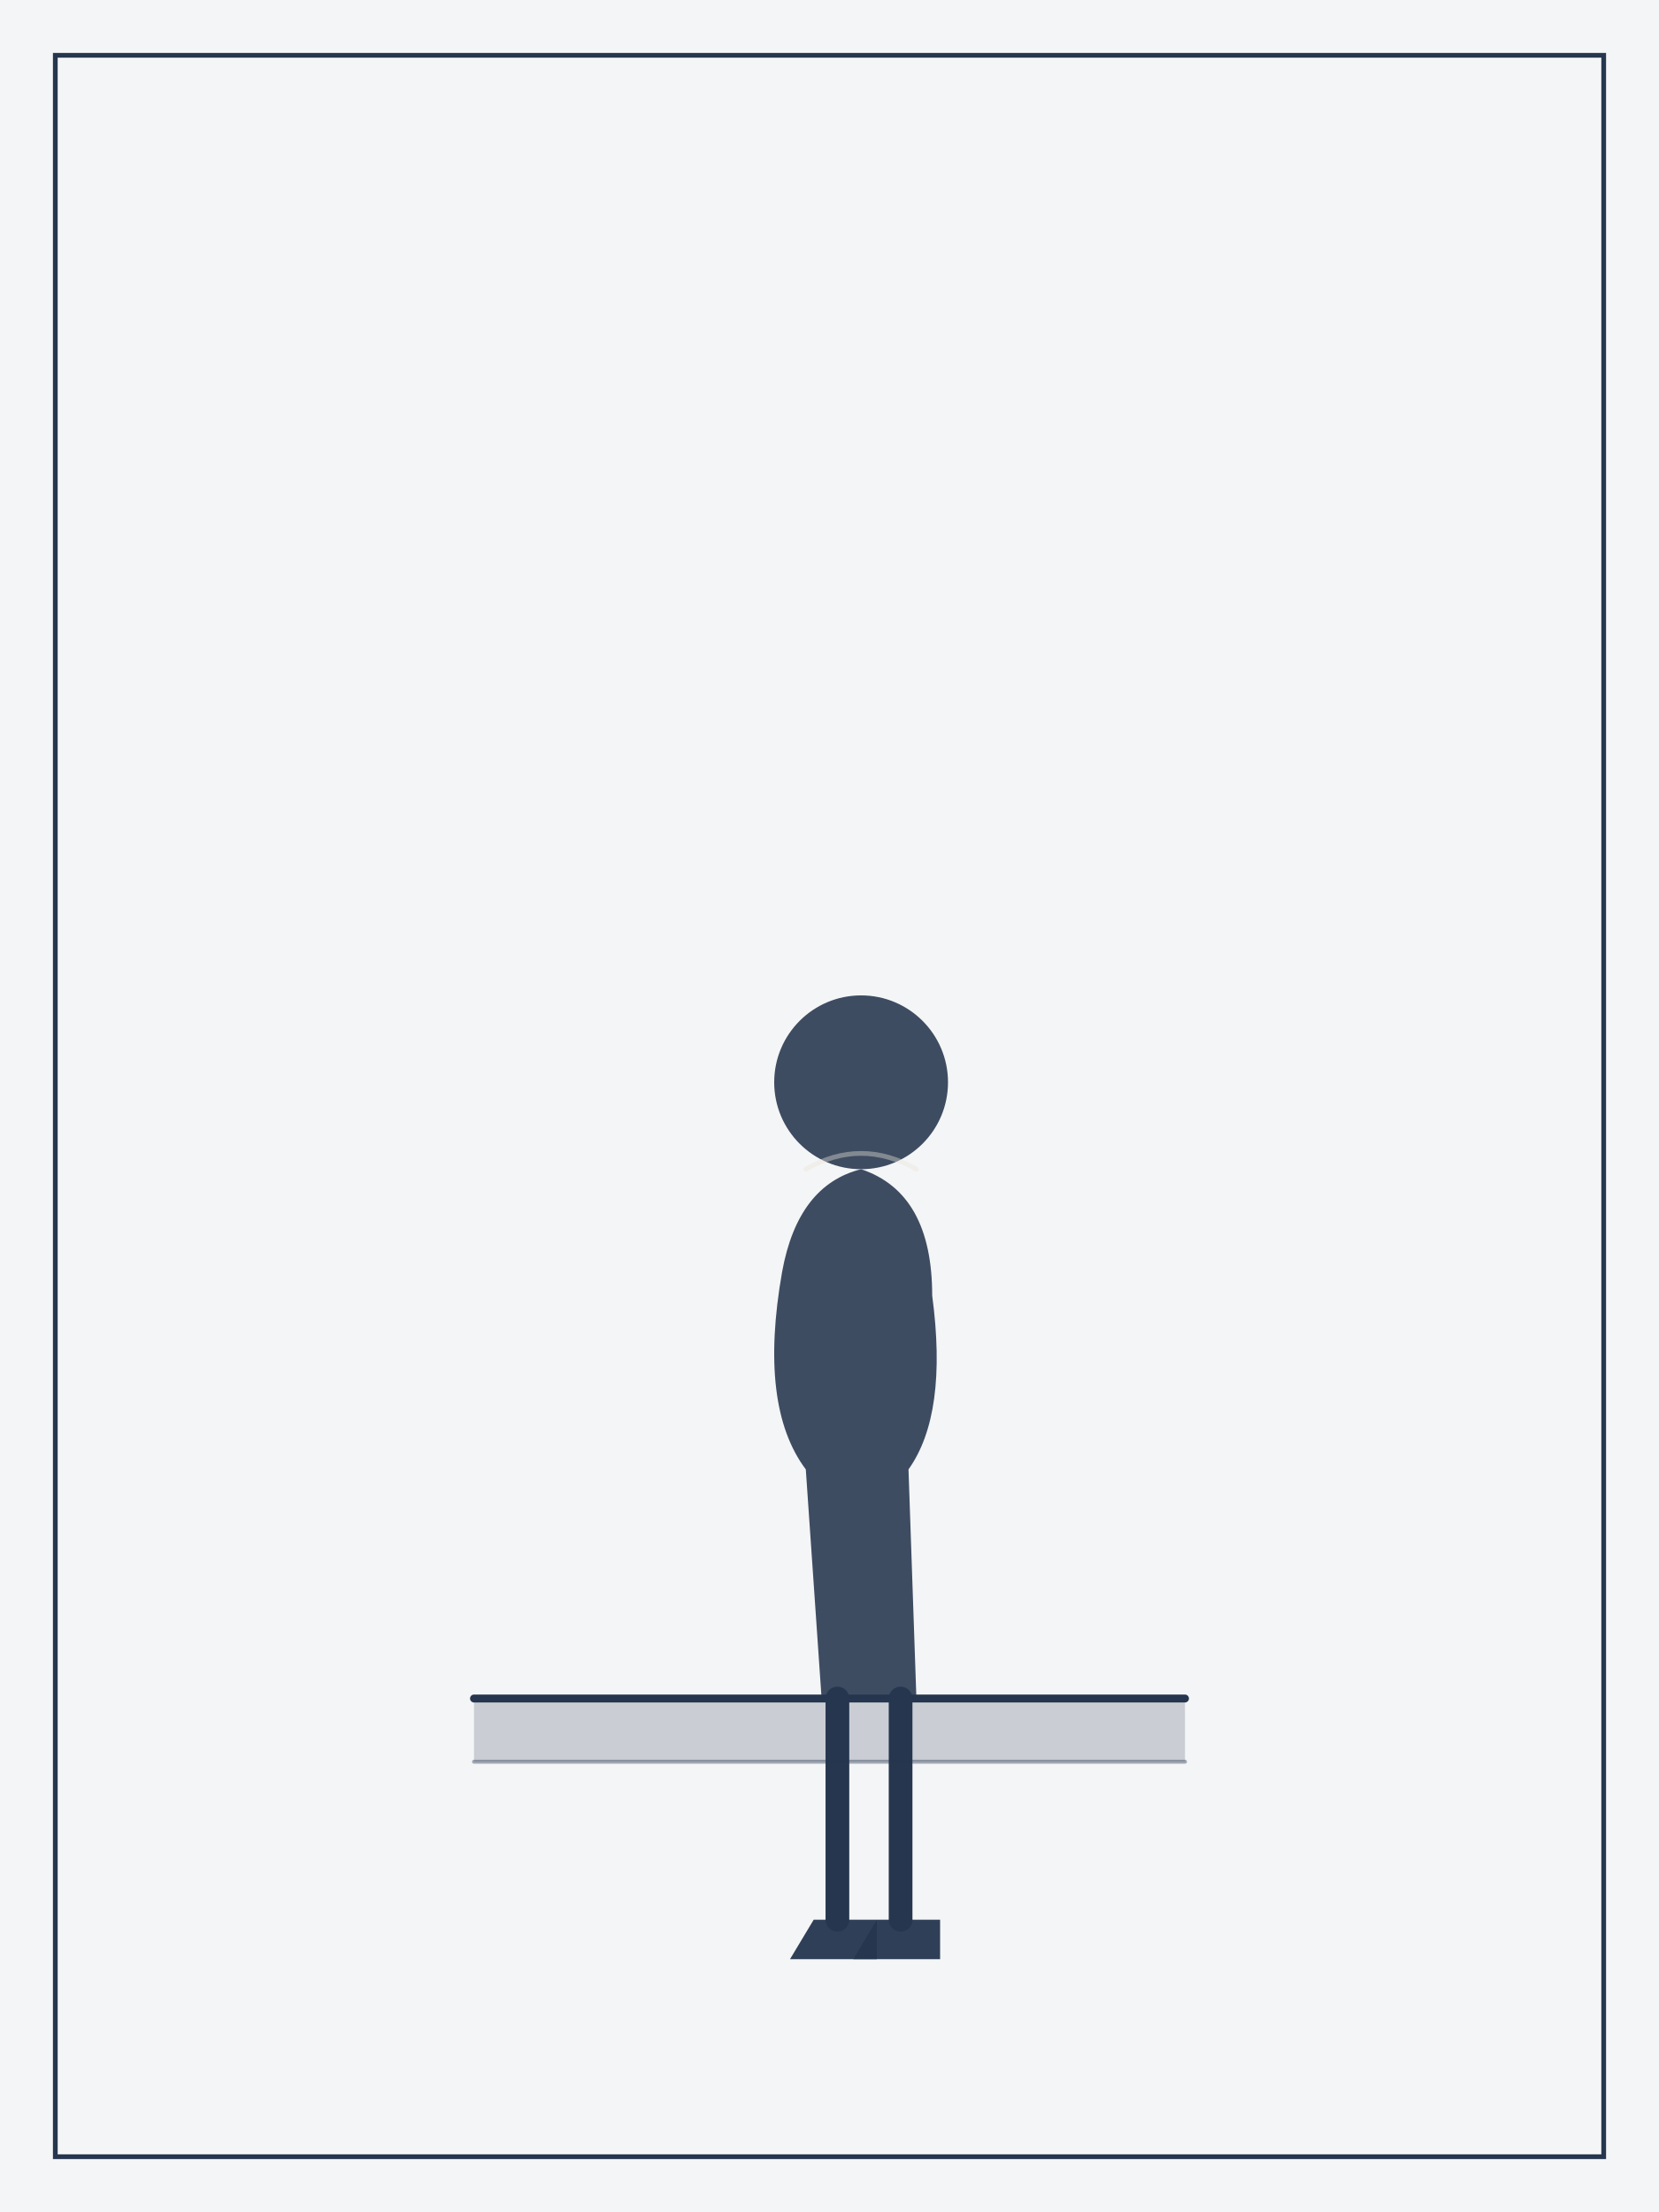
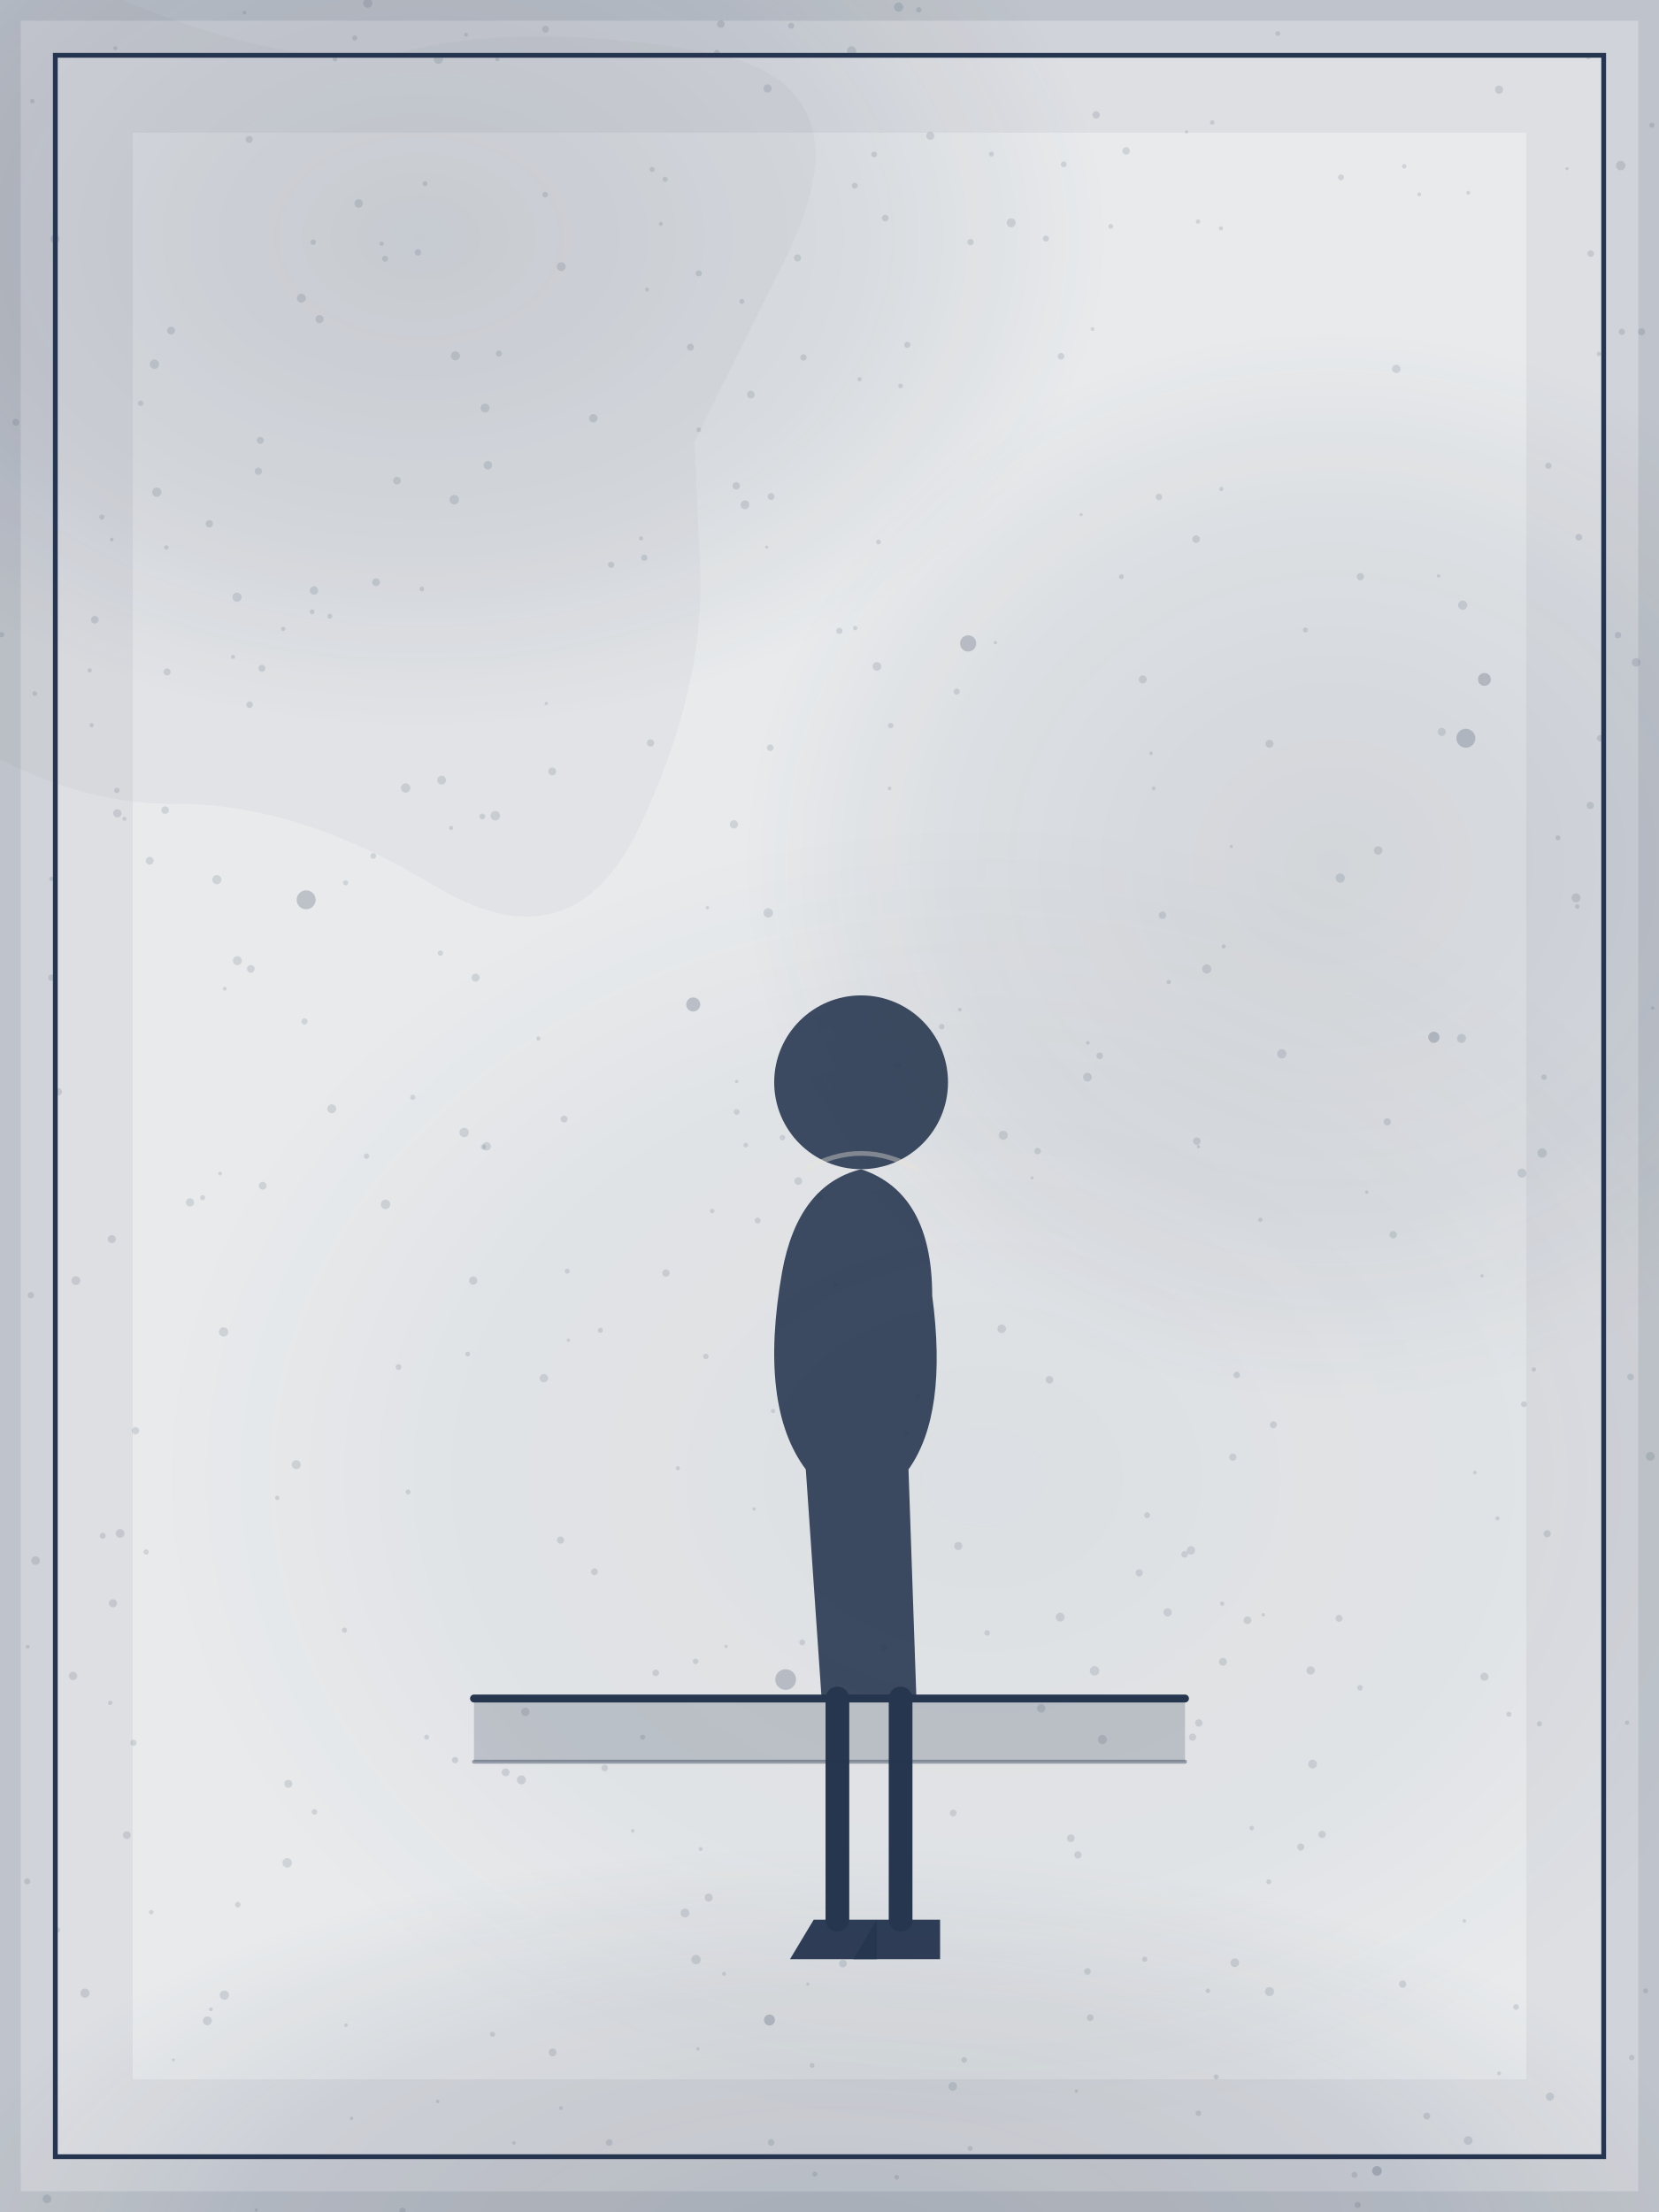
<svg xmlns="http://www.w3.org/2000/svg" viewBox="0 0 420 560">
+   <defs>
+     <radialGradient id="g460">
+       <stop offset="0" stop-color="#26364F" stop-opacity="0.14" />
+       <stop offset="0.65" stop-color="#26364F" stop-opacity="0.077" />
+       <stop offset="1" stop-color="#26364F" stop-opacity="0" />
+     </radialGradient>
+     <radialGradient id="g461">
+       <stop offset="0" stop-color="#26364F" stop-opacity="0.11" />
+       <stop offset="0.65" stop-color="#26364F" stop-opacity="0.061" />
+       <stop offset="1" stop-color="#26364F" stop-opacity="0" />
+     </radialGradient>
+     <radialGradient id="g462">
+       <stop offset="0" stop-color="#26364F" stop-opacity="0.16" />
+       <stop offset="0.65" stop-color="#26364F" stop-opacity="0.088" />
+       <stop offset="1" stop-color="#26364F" stop-opacity="0" />
+     </radialGradient>
+     <radialGradient id="g463">
+       <stop offset="0" stop-color="#26364F" stop-opacity="0.06" />
+       <stop offset="0.65" stop-color="#26364F" stop-opacity="0.033" />
+       <stop offset="1" stop-color="#26364F" stop-opacity="0" />
+     </radialGradient>
+   </defs>
+   <rect width="420" height="560" fill="#26364F" fill-opacity="0.060" />
+   <ellipse cx="105.825" cy="60.22" rx="176.4" ry="123.5" fill="url(#g460)" />
+   <ellipse cx="337.694" cy="219.134" rx="151.2" ry="136.1" fill="url(#g461)" />
+   <ellipse cx="210.0" cy="571.2" rx="231" ry="104.0" fill="url(#g462)" />
+   <ellipse cx="248.832" cy="373.974" rx="210.0" ry="168.0" fill="url(#g463)" />
+   <path d="M175.8 111.9 Q175.8 111.9 177.2 143.0 Q178.7 174.2 161.7 209.7 Q144.8 245.2 110.1 224.3 Q75.4 203.3 44.2 203.5 Q13.1 203.8 -20.1 179.9 Q-53.3 156.0 -24.3 121.0 Q4.8 85.9 -8.7 31.2 Q-22.2 -23.4 26.5 -2.0 Q75.3 19.4 104.2 12.6 Q133.2 5.7 177.3 12.9 Q221.5 20.2 198.6 66.0 Z" fill="#26364F" fill-opacity="0.035" />
  <rect x="0" y="0" width="420" height="560" rx="0" fill="#26364F" fill-opacity="0.05" />
  <rect x="14" y="14" width="392" height="532" rx="0" fill="none" stroke="#26364F" stroke-width="1.2" fill-opacity="0.35" />
  <rect x="120" y="430" width="180" height="16" rx="0" fill="#26364F" fill-opacity="0.2" />
  <path d="M120 430 h180" fill="none" stroke="#26364F" stroke-width="2" stroke-linecap="round" stroke-linejoin="round" />
  <path d="M208 430 L204 372 Q192 356 198 322 Q202 300 218 296 Q236 302 236 328 Q240 358 230 372 L232 430 Z" fill="#26364F" fill-opacity="0.88" />
  <circle cx="218" cy="274" r="22" fill="#26364F" fill-opacity="0.88" />
  <path d="M204 296 q14 -8 28 0" fill="none" stroke="#E9E4D8" stroke-width="1.2" stroke-linecap="round" stroke-linejoin="round" stroke-opacity="0.4" />
  <path d="M212 430 V486 M228 430 V486" fill="none" stroke="#26364F" stroke-width="6" stroke-linecap="round" stroke-linejoin="round" />
  <path d="M206 486 h16 v10 h-22 Z" fill="#26364F" fill-opacity="0.95" />
  <path d="M222 486 h16 v10 h-22 Z" fill="#26364F" fill-opacity="0.95" />
  <path d="M120 446 h180" fill="none" stroke="#26364F" stroke-width="1" stroke-linecap="round" stroke-linejoin="round" stroke-opacity="0.4" />
+   <circle cx="223.8" cy="417.1" r="0.83" fill="#26364F" fill-opacity="0.13" />
+   <circle cx="56.8" cy="505.1" r="1.16" fill="#26364F" fill-opacity="0.13" />
+   <circle cx="279.1" cy="440.4" r="1.15" fill="#26364F" fill-opacity="0.13" />
+   <circle cx="125.4" cy="206.5" r="1.19" fill="#26364F" fill-opacity="0.13" />
+   <circle cx="122.1" cy="206.7" r="0.74" fill="#26364F" fill-opacity="0.13" />
+   <circle cx="213.4" cy="497.1" r="0.97" fill="#26364F" fill-opacity="0.13" />
+   <circle cx="59.0" cy="166.3" r="0.52" fill="#26364F" fill-opacity="0.13" />
+   <circle cx="122.8" cy="103.3" r="1.12" fill="#26364F" fill-opacity="0.13" />
+   <circle cx="418.4" cy="255.2" r="0.43" fill="#26364F" fill-opacity="0.13" />
+   <circle cx="138.0" cy="429.8" r="0.59" fill="#26364F" fill-opacity="0.13" />
+   <circle cx="268.4" cy="409.4" r="1.12" fill="#26364F" fill-opacity="0.13" />
+   <circle cx="303.5" cy="436.2" r="0.93" fill="#26364F" fill-opacity="0.13" />
+   <circle cx="225.5" cy="183.7" r="0.70" fill="#26364F" fill-opacity="0.13" />
+   <circle cx="33.8" cy="441.2" r="0.79" fill="#26364F" fill-opacity="0.13" />
+   <circle cx="150.2" cy="105.9" r="1.06" fill="#26364F" fill-opacity="0.13" />
+   <circle cx="417.8" cy="368.7" r="1.11" fill="#26364F" fill-opacity="0.13" />
+   <circle cx="405.1" cy="186.9" r="0.83" fill="#26364F" fill-opacity="0.13" />
+   <circle cx="14.6" cy="488.6" r="0.64" fill="#26364F" fill-opacity="0.13" />
+   <circle cx="8.2" cy="25.6" r="0.59" fill="#26364F" fill-opacity="0.13" />
+   <circle cx="390.4" cy="291.9" r="1.19" fill="#26364F" fill-opacity="0.13" />
+   <circle cx="277.1" cy="423.0" r="1.19" fill="#26364F" fill-opacity="0.13" />
+   <circle cx="154.7" cy="143.0" r="0.79" fill="#26364F" fill-opacity="0.13" />
+   <circle cx="375.8" cy="424.5" r="1.03" fill="#26364F" fill-opacity="0.13" />
+   <circle cx="309.8" cy="239.6" r="0.53" fill="#26364F" fill-opacity="0.13" />
+   <circle cx="162.7" cy="439.8" r="0.63" fill="#26364F" fill-opacity="0.13" />
+   <circle cx="79.6" cy="458.7" r="0.70" fill="#26364F" fill-opacity="0.13" />
+   <circle cx="56.9" cy="250.3" r="0.49" fill="#26364F" fill-opacity="0.13" />
+   <circle cx="275.3" cy="272.7" r="1.11" fill="#26364F" fill-opacity="0.13" />
+   <circle cx="111.0" cy="15.0" r="1.17" fill="#26364F" fill-opacity="0.13" />
+   <circle cx="339.0" cy="409.7" r="0.89" fill="#26364F" fill-opacity="0.13" />
+   <circle cx="289.8" cy="496.0" r="0.67" fill="#26364F" fill-opacity="0.13" />
+   <circle cx="194.1" cy="138.5" r="0.40" fill="#26364F" fill-opacity="0.13" />
+   <circle cx="365.0" cy="185.3" r="1.03" fill="#26364F" fill-opacity="0.13" />
+   <circle cx="225.2" cy="199.6" r="0.48" fill="#26364F" fill-opacity="0.13" />
+   <circle cx="87.2" cy="412.7" r="0.67" fill="#26364F" fill-opacity="0.13" />
+   <circle cx="123.2" cy="290.2" r="1.07" fill="#26364F" fill-opacity="0.13" />
+   <circle cx="19.2" cy="324.2" r="1.12" fill="#26364F" fill-opacity="0.13" />
+   <circle cx="133.0" cy="433.4" r="1.06" fill="#26364F" fill-opacity="0.13" />
+   <circle cx="195.0" cy="189.3" r="0.84" fill="#26364F" fill-opacity="0.13" />
+   <circle cx="110.8" cy="532.0" r="0.45" fill="#26364F" fill-opacity="0.13" />
+   <circle cx="232.6" cy="2.5" r="0.67" fill="#26364F" fill-opacity="0.13" />
+   <circle cx="21.5" cy="504.6" r="1.16" fill="#26364F" fill-opacity="0.13" />
+   <circle cx="104.5" cy="277.8" r="0.66" fill="#26364F" fill-opacity="0.13" />
+   <circle cx="243.0" cy="255.6" r="0.46" fill="#26364F" fill-opacity="0.13" />
+   <circle cx="178.7" cy="343.4" r="0.69" fill="#26364F" fill-opacity="0.13" />
+   <circle cx="190.9" cy="382.0" r="0.44" fill="#26364F" fill-opacity="0.13" />
+   <circle cx="290.4" cy="383.6" r="0.75" fill="#26364F" fill-opacity="0.13" />
+   <circle cx="152.0" cy="336.8" r="0.66" fill="#26364F" fill-opacity="0.13" />
+   <circle cx="80.9" cy="80.8" r="1.03" fill="#26364F" fill-opacity="0.13" />
+   <circle cx="309.4" cy="406.0" r="0.55" fill="#26364F" fill-opacity="0.13" />
+   <circle cx="344.4" cy="146.0" r="0.92" fill="#26364F" fill-opacity="0.13" />
+   <circle cx="115.2" cy="445.6" r="0.81" fill="#26364F" fill-opacity="0.13" />
+   <circle cx="180.3" cy="306.6" r="0.57" fill="#26364F" fill-opacity="0.13" />
+   <circle cx="206.3" cy="550.4" r="0.63" fill="#26364F" fill-opacity="0.13" />
+   <circle cx="22.7" cy="169.7" r="0.55" fill="#26364F" fill-opacity="0.13" />
+   <circle cx="48.1" cy="304.4" r="1.04" fill="#26364F" fill-opacity="0.13" />
+   <circle cx="253.6" cy="336.4" r="1.08" fill="#26364F" fill-opacity="0.13" />
+   <circle cx="222.4" cy="137.2" r="0.60" fill="#26364F" fill-opacity="0.13" />
+   <circle cx="51.3" cy="303.2" r="0.64" fill="#26364F" fill-opacity="0.13" />
+   <circle cx="370.0" cy="262.9" r="1.15" fill="#26364F" fill-opacity="0.13" />
+   <circle cx="143.6" cy="321.8" r="0.64" fill="#26364F" fill-opacity="0.13" />
+   <circle cx="319.8" cy="408.8" r="0.43" fill="#26364F" fill-opacity="0.13" />
+   <circle cx="394.4" cy="212.1" r="0.63" fill="#26364F" fill-opacity="0.13" />
+   <circle cx="315.8" cy="410.2" r="0.97" fill="#26364F" fill-opacity="0.13" />
+   <circle cx="224.1" cy="55.2" r="0.85" fill="#26364F" fill-opacity="0.13" />
+   <circle cx="198.1" cy="288.0" r="0.70" fill="#26364F" fill-opacity="0.13" />
+   <circle cx="26.0" cy="388.8" r="0.77" fill="#26364F" fill-opacity="0.13" />
+   <circle cx="106.8" cy="149.1" r="0.58" fill="#26364F" fill-opacity="0.13" />
+   <circle cx="263.6" cy="432.5" r="1.08" fill="#26364F" fill-opacity="0.13" />
+   <circle cx="66.3" cy="169.2" r="0.87" fill="#26364F" fill-opacity="0.13" />
+   <circle cx="115.0" cy="126.5" r="1.20" fill="#26364F" fill-opacity="0.13" />
+   <circle cx="312.6" cy="496.9" r="1.09" fill="#26364F" fill-opacity="0.13" />
+   <circle cx="136.3" cy="262.9" r="0.52" fill="#26364F" fill-opacity="0.13" />
+   <circle cx="399.0" cy="227.3" r="1.12" fill="#26364F" fill-opacity="0.13" />
+   <circle cx="402.6" cy="203.9" r="0.92" fill="#26364F" fill-opacity="0.13" />
+   <circle cx="181.5" cy="13.3" r="0.73" fill="#26364F" fill-opacity="0.13" />
+   <circle cx="229.3" cy="362.9" r="0.71" fill="#26364F" fill-opacity="0.13" />
+   <circle cx="415.6" cy="84.0" r="0.90" fill="#26364F" fill-opacity="0.13" />
+   <circle cx="410.6" cy="84.0" r="0.81" fill="#26364F" fill-opacity="0.13" />
+   <circle cx="13.0" cy="247.5" r="0.82" fill="#26364F" fill-opacity="0.13" />
+   <circle cx="329.3" cy="467.6" r="0.90" fill="#26364F" fill-opacity="0.13" />
+   <circle cx="235.5" cy="34.4" r="1.02" fill="#26364F" fill-opacity="0.13" />
+   <circle cx="117.5" cy="286.7" r="1.19" fill="#26364F" fill-opacity="0.13" />
+   <circle cx="313.1" cy="348.1" r="0.83" fill="#26364F" fill-opacity="0.13" />
+   <circle cx="150.5" cy="397.9" r="0.87" fill="#26364F" fill-opacity="0.13" />
+   <circle cx="324.5" cy="266.8" r="1.18" fill="#26364F" fill-opacity="0.13" />
+   <circle cx="370.7" cy="486.3" r="0.46" fill="#26364F" fill-opacity="0.13" />
+   <circle cx="163.8" cy="73.3" r="0.49" fill="#26364F" fill-opacity="0.13" />
+   <circle cx="402.7" cy="64.2" r="0.84" fill="#26364F" fill-opacity="0.13" />
+   <circle cx="63.5" cy="245.3" r="0.97" fill="#26364F" fill-opacity="0.13" />
+   <circle cx="321.2" cy="476.4" r="0.63" fill="#26364F" fill-opacity="0.13" />
+   <circle cx="411.9" cy="436.1" r="0.57" fill="#26364F" fill-opacity="0.13" />
+   <circle cx="28.3" cy="313.7" r="1.02" fill="#26364F" fill-opacity="0.13" />
+   <circle cx="63.1" cy="35.3" r="0.89" fill="#26364F" fill-opacity="0.13" />
+   <circle cx="60.0" cy="151.2" r="1.15" fill="#26364F" fill-opacity="0.13" />
+   <circle cx="43.3" cy="83.7" r="0.99" fill="#26364F" fill-opacity="0.13" />
+   <circle cx="227.1" cy="269.6" r="0.94" fill="#26364F" fill-opacity="0.13" />
+   <circle cx="323.5" cy="8.5" r="0.60" fill="#26364F" fill-opacity="0.13" />
+   <circle cx="8.8" cy="175.6" r="0.60" fill="#26364F" fill-opacity="0.13" />
+   <circle cx="18.5" cy="424.3" r="1.07" fill="#26364F" fill-opacity="0.13" />
+   <circle cx="13.9" cy="60.5" r="1.13" fill="#26364F" fill-opacity="0.13" />
+   <circle cx="396.7" cy="42.7" r="0.41" fill="#26364F" fill-opacity="0.13" />
+   <circle cx="142.8" cy="283.3" r="0.88" fill="#26364F" fill-opacity="0.13" />
+   <circle cx="303.3" cy="56.1" r="0.56" fill="#26364F" fill-opacity="0.13" />
+   <circle cx="309.6" cy="420.7" r="0.99" fill="#26364F" fill-opacity="0.13" />
+   <circle cx="294.3" cy="231.7" r="0.94" fill="#26364F" fill-opacity="0.13" />
+   <circle cx="138.1" cy="7.4" r="0.88" fill="#26364F" fill-opacity="0.13" />
+   <circle cx="53.0" cy="132.6" r="0.93" fill="#26364F" fill-opacity="0.13" />
+   <circle cx="167.3" cy="56.7" r="0.52" fill="#26364F" fill-opacity="0.13" />
+   <circle cx="272.9" cy="469.6" r="0.93" fill="#26364F" fill-opacity="0.13" />
+   <circle cx="241.3" cy="459.0" r="0.84" fill="#26364F" fill-opacity="0.13" />
+   <circle cx="177.4" cy="468.1" r="0.51" fill="#26364F" fill-opacity="0.13" />
+   <circle cx="275.3" cy="499.1" r="0.84" fill="#26364F" fill-opacity="0.13" />
+   <circle cx="41.8" cy="205.1" r="0.95" fill="#26364F" fill-opacity="0.13" />
+   <circle cx="42.3" cy="170.1" r="0.89" fill="#26364F" fill-opacity="0.13" />
+   <circle cx="188.6" cy="127.8" r="1.12" fill="#26364F" fill-opacity="0.13" />
+   <circle cx="332.3" cy="446.6" r="1.11" fill="#26364F" fill-opacity="0.13" />
+   <circle cx="295.9" cy="248.6" r="0.55" fill="#26364F" fill-opacity="0.13" />
+   <circle cx="54.9" cy="222.7" r="1.16" fill="#26364F" fill-opacity="0.13" />
+   <circle cx="166.0" cy="423.5" r="0.84" fill="#26364F" fill-opacity="0.13" />
+   <circle cx="389.7" cy="436.4" r="0.66" fill="#26364F" fill-opacity="0.13" />
+   <circle cx="39.7" cy="124.6" r="1.17" fill="#26364F" fill-opacity="0.13" />
+   <circle cx="288.4" cy="398.2" r="0.91" fill="#26364F" fill-opacity="0.13" />
+   <circle cx="174.8" cy="87.9" r="0.88" fill="#26364F" fill-opacity="0.13" />
+   <circle cx="413.1" cy="520.9" r="0.70" fill="#26364F" fill-opacity="0.13" />
+   <circle cx="264.8" cy="60.4" r="0.77" fill="#26364F" fill-opacity="0.13" />
+   <circle cx="195.2" cy="542.4" r="0.82" fill="#26364F" fill-opacity="0.13" />
+   <circle cx="203.4" cy="90.5" r="0.81" fill="#26364F" fill-opacity="0.13" />
+   <circle cx="303.4" cy="535.0" r="0.71" fill="#26364F" fill-opacity="0.13" />
+   <circle cx="72.7" cy="471.6" r="1.19" fill="#26364F" fill-opacity="0.13" />
+   <circle cx="364.2" cy="145.8" r="0.44" fill="#26364F" fill-opacity="0.13" />
+   <circle cx="379.5" cy="524.9" r="0.50" fill="#26364F" fill-opacity="0.13" />
+   <circle cx="31.5" cy="207.3" r="0.51" fill="#26364F" fill-opacity="0.13" />
+   <circle cx="30.4" cy="388.2" r="1.11" fill="#26364F" fill-opacity="0.13" />
+   <circle cx="321.4" cy="188.3" r="1.01" fill="#26364F" fill-opacity="0.13" />
+   <circle cx="309.1" cy="57.8" r="0.53" fill="#26364F" fill-opacity="0.13" />
+   <circle cx="165.1" cy="42.9" r="0.64" fill="#26364F" fill-opacity="0.13" />
+   <circle cx="303.0" cy="288.9" r="0.96" fill="#26364F" fill-opacity="0.13" />
+   <circle cx="79.5" cy="149.5" r="1.06" fill="#26364F" fill-opacity="0.13" />
+   <circle cx="154.2" cy="542.4" r="0.84" fill="#26364F" fill-opacity="0.13" />
+   <circle cx="227.0" cy="551.2" r="0.60" fill="#26364F" fill-opacity="0.13" />
+   <circle cx="200.3" cy="6.5" r="0.77" fill="#26364F" fill-opacity="0.13" />
+   <circle cx="76.3" cy="75.5" r="1.13" fill="#26364F" fill-opacity="0.13" />
+   <circle cx="232.3" cy="353.5" r="0.75" fill="#26364F" fill-opacity="0.13" />
+   <circle cx="390.9" cy="272.7" r="0.69" fill="#26364F" fill-opacity="0.13" />
+   <circle cx="307.9" cy="525.8" r="0.63" fill="#26364F" fill-opacity="0.13" />
+   <circle cx="176.1" cy="420.6" r="0.71" fill="#26364F" fill-opacity="0.13" />
+   <circle cx="25.8" cy="130.9" r="0.66" fill="#26364F" fill-opacity="0.13" />
+   <circle cx="61.9" cy="3.2" r="0.47" fill="#26364F" fill-opacity="0.13" />
+   <circle cx="322.4" cy="360.7" r="0.87" fill="#26364F" fill-opacity="0.13" />
+   <circle cx="97.6" cy="304.9" r="1.20" fill="#26364F" fill-opacity="0.13" />
+   <circle cx="42.1" cy="138.6" r="0.56" fill="#26364F" fill-opacity="0.13" />
+   <circle cx="179.1" cy="229.8" r="0.42" fill="#26364F" fill-opacity="0.13" />
+   <circle cx="410.3" cy="41.9" r="1.20" fill="#26364F" fill-opacity="0.13" />
+   <circle cx="141.9" cy="389.9" r="0.91" fill="#26364F" fill-opacity="0.13" />
+   <circle cx="119.8" cy="324.2" r="1.03" fill="#26364F" fill-opacity="0.13" />
+   <circle cx="118.0" cy="8.8" r="0.50" fill="#26364F" fill-opacity="0.13" />
+   <circle cx="55.7" cy="297.1" r="0.47" fill="#26364F" fill-opacity="0.13" />
+   <circle cx="319.1" cy="308.8" r="0.53" fill="#26364F" fill-opacity="0.13" />
+   <circle cx="299.9" cy="393.5" r="0.85" fill="#26364F" fill-opacity="0.13" />
+   <circle cx="103.3" cy="377.7" r="0.63" fill="#26364F" fill-opacity="0.13" />
+   <circle cx="339.3" cy="222.3" r="1.18" fill="#26364F" fill-opacity="0.13" />
+   <circle cx="241.2" cy="528.2" r="1.10" fill="#26364F" fill-opacity="0.13" />
+   <circle cx="101.9" cy="559.7" r="0.79" fill="#26364F" fill-opacity="0.13" />
+   <circle cx="392.4" cy="530.8" r="1.03" fill="#26364F" fill-opacity="0.13" />
+   <circle cx="23.2" cy="183.6" r="0.54" fill="#26364F" fill-opacity="0.13" />
+   <circle cx="9.0" cy="395.1" r="1.09" fill="#26364F" fill-opacity="0.13" />
+   <circle cx="216.5" cy="159.0" r="0.57" fill="#26364F" fill-opacity="0.13" />
+   <circle cx="168.4" cy="45.4" r="0.66" fill="#26364F" fill-opacity="0.13" />
+   <circle cx="321.4" cy="504.2" r="1.14" fill="#26364F" fill-opacity="0.13" />
+   <circle cx="211.8" cy="325.2" r="0.63" fill="#26364F" fill-opacity="0.13" />
+   <circle cx="222.0" cy="168.7" r="1.10" fill="#26364F" fill-opacity="0.13" />
+   <circle cx="370.3" cy="153.2" r="1.16" fill="#26364F" fill-opacity="0.13" />
+   <circle cx="94.5" cy="216.7" r="0.72" fill="#26364F" fill-opacity="0.13" />
+   <circle cx="162.3" cy="136.3" r="0.53" fill="#26364F" fill-opacity="0.13" />
+   <circle cx="355.5" cy="42.1" r="0.56" fill="#26364F" fill-opacity="0.13" />
+   <circle cx="355.1" cy="502.3" r="0.92" fill="#26364F" fill-opacity="0.13" />
+   <circle cx="71.7" cy="159.2" r="0.55" fill="#26364F" fill-opacity="0.13" />
+   <circle cx="203.1" cy="415.8" r="0.74" fill="#26364F" fill-opacity="0.13" />
+   <circle cx="97.5" cy="65.5" r="0.77" fill="#26364F" fill-opacity="0.13" />
+   <circle cx="402.1" cy="14.4" r="0.64" fill="#26364F" fill-opacity="0.13" />
+   <circle cx="191.8" cy="309.0" r="0.76" fill="#26364F" fill-opacity="0.13" />
+   <circle cx="128.0" cy="448.7" r="0.99" fill="#26364F" fill-opacity="0.13" />
+   <circle cx="190.1" cy="99.9" r="0.96" fill="#26364F" fill-opacity="0.13" />
+   <circle cx="212.5" cy="159.7" r="0.79" fill="#26364F" fill-opacity="0.13" />
+   <circle cx="39.1" cy="92.2" r="1.18" fill="#26364F" fill-opacity="0.13" />
+   <circle cx="285.1" cy="38.2" r="0.95" fill="#26364F" fill-opacity="0.13" />
+   <circle cx="84.0" cy="280.7" r="1.13" fill="#26364F" fill-opacity="0.13" />
+   <circle cx="115.3" cy="90.1" r="1.14" fill="#26364F" fill-opacity="0.13" />
+   <circle cx="330.5" cy="159.5" r="0.63" fill="#26364F" fill-opacity="0.13" />
+   <circle cx="4.0" cy="106.9" r="0.88" fill="#26364F" fill-opacity="0.13" />
+   <circle cx="171.6" cy="371.7" r="0.52" fill="#26364F" fill-opacity="0.13" />
+   <circle cx="303.4" cy="290.3" r="0.42" fill="#26364F" fill-opacity="0.13" />
+   <circle cx="276.6" cy="83.3" r="0.47" fill="#26364F" fill-opacity="0.13" />
+   <circle cx="383.8" cy="508.1" r="0.73" fill="#26364F" fill-opacity="0.13" />
+   <circle cx="95.2" cy="147.4" r="0.98" fill="#26364F" fill-opacity="0.13" />
+   <circle cx="183.3" cy="499.7" r="0.49" fill="#26364F" fill-opacity="0.13" />
+   <circle cx="56.6" cy="337.2" r="1.17" fill="#26364F" fill-opacity="0.13" />
+   <circle cx="277.5" cy="29.1" r="0.94" fill="#26364F" fill-opacity="0.13" />
+   <circle cx="348.9" cy="215.3" r="1.07" fill="#26364F" fill-opacity="0.13" />
+   <circle cx="201.9" cy="65.3" r="0.90" fill="#26364F" fill-opacity="0.13" />
+   <circle cx="291.4" cy="190.7" r="0.44" fill="#26364F" fill-opacity="0.13" />
+   <circle cx="302.8" cy="136.5" r="0.96" fill="#26364F" fill-opacity="0.13" />
+   <circle cx="100.9" cy="346.1" r="0.72" fill="#26364F" fill-opacity="0.13" />
+   <circle cx="359.3" cy="49.2" r="0.49" fill="#26364F" fill-opacity="0.13" />
+   <circle cx="371.7" cy="48.8" r="0.49" fill="#26364F" fill-opacity="0.13" />
+   <circle cx="179.4" cy="480.4" r="1.02" fill="#26364F" fill-opacity="0.13" />
+   <circle cx="251.0" cy="39.0" r="0.62" fill="#26364F" fill-opacity="0.13" />
+   <circle cx="60.2" cy="482.2" r="0.70" fill="#26364F" fill-opacity="0.13" />
+   <circle cx="63.2" cy="178.4" r="0.83" fill="#26364F" fill-opacity="0.13" />
+   <circle cx="111.8" cy="197.5" r="1.11" fill="#26364F" fill-opacity="0.13" />
+   <circle cx="7.8" cy="327.9" r="0.80" fill="#26364F" fill-opacity="0.13" />
+   <circle cx="245.6" cy="543.9" r="0.64" fill="#26364F" fill-opacity="0.13" />
+   <circle cx="125.9" cy="15.0" r="0.54" fill="#26364F" fill-opacity="0.13" />
+   <circle cx="382.0" cy="434.0" r="0.64" fill="#26364F" fill-opacity="0.13" />
+   <circle cx="176.2" cy="496.1" r="1.19" fill="#26364F" fill-opacity="0.13" />
+   <circle cx="261.3" cy="298.2" r="0.40" fill="#26364F" fill-opacity="0.13" />
+   <circle cx="343.7" cy="558.2" r="0.80" fill="#26364F" fill-opacity="0.13" />
+   <circle cx="130.1" cy="542.5" r="0.46" fill="#26364F" fill-opacity="0.13" />
+   <circle cx="164.7" cy="188.1" r="0.92" fill="#26364F" fill-opacity="0.13" />
+   <circle cx="371.7" cy="541.9" r="1.10" fill="#26364F" fill-opacity="0.13" />
+   <circle cx="65.9" cy="111.5" r="0.88" fill="#26364F" fill-opacity="0.13" />
+   <circle cx="339.5" cy="44.9" r="0.76" fill="#26364F" fill-opacity="0.13" />
+   <circle cx="195.7" cy="357.2" r="0.56" fill="#26364F" fill-opacity="0.13" />
+   <circle cx="37.9" cy="217.9" r="0.98" fill="#26364F" fill-opacity="0.13" />
+   <circle cx="60.1" cy="243.2" r="1.14" fill="#26364F" fill-opacity="0.13" />
+   <circle cx="268.6" cy="90.2" r="0.85" fill="#26364F" fill-opacity="0.13" />
+   <circle cx="34.3" cy="362.2" r="0.93" fill="#26364F" fill-opacity="0.13" />
+   <circle cx="102.7" cy="199.5" r="1.18" fill="#26364F" fill-opacity="0.13" />
+   <circle cx="87.6" cy="512.7" r="0.45" fill="#26364F" fill-opacity="0.13" />
+   <circle cx="29.6" cy="200.1" r="0.68" fill="#26364F" fill-opacity="0.13" />
+   <circle cx="79.0" cy="154.9" r="0.61" fill="#26364F" fill-opacity="0.13" />
+   <circle cx="7.0" cy="416.9" r="0.50" fill="#26364F" fill-opacity="0.13" />
+   <circle cx="346.0" cy="301.8" r="0.42" fill="#26364F" fill-opacity="0.13" />
+   <circle cx="276.0" cy="510.8" r="0.85" fill="#26364F" fill-opacity="0.13" />
+   <circle cx="316.9" cy="462.8" r="0.58" fill="#26364F" fill-opacity="0.13" />
+   <circle cx="352.7" cy="312.6" r="0.95" fill="#26364F" fill-opacity="0.13" />
+   <circle cx="300.4" cy="33.4" r="0.41" fill="#26364F" fill-opacity="0.13" />
+   <circle cx="139.8" cy="195.3" r="1.00" fill="#26364F" fill-opacity="0.13" />
+   <circle cx="120.4" cy="247.5" r="1.01" fill="#26364F" fill-opacity="0.13" />
+   <circle cx="126.3" cy="89.5" r="0.77" fill="#26364F" fill-opacity="0.13" />
+   <circle cx="271.1" cy="465.4" r="0.97" fill="#26364F" fill-opacity="0.13" />
+   <circle cx="344.3" cy="427.3" r="0.71" fill="#26364F" fill-opacity="0.13" />
+   <circle cx="142.1" cy="67.5" r="1.12" fill="#26364F" fill-opacity="0.13" />
+   <circle cx="90.8" cy="51.5" r="1.08" fill="#26364F" fill-opacity="0.13" />
+   <circle cx="195.2" cy="125.7" r="0.87" fill="#26364F" fill-opacity="0.13" />
+   <circle cx="295.6" cy="408.2" r="1.04" fill="#26364F" fill-opacity="0.13" />
+   <circle cx="373.4" cy="372.8" r="0.48" fill="#26364F" fill-opacity="0.13" />
+   <circle cx="273.7" cy="130.3" r="0.41" fill="#26364F" fill-opacity="0.13" />
+   <circle cx="65.4" cy="119.3" r="0.92" fill="#26364F" fill-opacity="0.13" />
+   <circle cx="353.5" cy="93.4" r="1.06" fill="#26364F" fill-opacity="0.13" />
+   <circle cx="283.9" cy="146.0" r="0.62" fill="#26364F" fill-opacity="0.13" />
+   <circle cx="108.0" cy="439.8" r="0.62" fill="#26364F" fill-opacity="0.13" />
+   <circle cx="207.5" cy="302.9" r="0.92" fill="#26364F" fill-opacity="0.13" />
+   <circle cx="122.4" cy="290.4" r="0.67" fill="#26364F" fill-opacity="0.13" />
+   <circle cx="216.4" cy="47.0" r="0.75" fill="#26364F" fill-opacity="0.13" />
+   <circle cx="309.2" cy="123.8" r="0.54" fill="#26364F" fill-opacity="0.13" />
+   <circle cx="238.4" cy="259.9" r="0.71" fill="#26364F" fill-opacity="0.13" />
+   <circle cx="204.5" cy="502.3" r="0.40" fill="#26364F" fill-opacity="0.13" />
+   <circle cx="14.8" cy="276.4" r="0.92" fill="#26364F" fill-opacity="0.13" />
+   <circle cx="229.7" cy="87.3" r="0.78" fill="#26364F" fill-opacity="0.13" />
+   <circle cx="64.9" cy="559.5" r="0.41" fill="#26364F" fill-opacity="0.13" />
+   <circle cx="242.6" cy="391.4" r="1.02" fill="#26364F" fill-opacity="0.13" />
+   <circle cx="163.1" cy="141.2" r="0.79" fill="#26364F" fill-opacity="0.13" />
+   <circle cx="379.1" cy="384.4" r="0.53" fill="#26364F" fill-opacity="0.13" />
+   <circle cx="281.2" cy="57.3" r="0.62" fill="#26364F" fill-opacity="0.13" />
+   <circle cx="194.3" cy="22.4" r="1.04" fill="#26364F" fill-opacity="0.13" />
+   <circle cx="312.1" cy="368.9" r="0.91" fill="#26364F" fill-opacity="0.13" />
+   <circle cx="305.8" cy="504.0" r="0.57" fill="#26364F" fill-opacity="0.13" />
+   <circle cx="168.6" cy="322.3" r="0.93" fill="#26364F" fill-opacity="0.13" />
+   <circle cx="399.3" cy="229.5" r="0.57" fill="#26364F" fill-opacity="0.13" />
+   <circle cx="38.3" cy="484.1" r="0.58" fill="#26364F" fill-opacity="0.13" />
+   <circle cx="153.1" cy="447.6" r="0.85" fill="#26364F" fill-opacity="0.13" />
+   <circle cx="96.6" cy="61.7" r="0.55" fill="#26364F" fill-opacity="0.13" />
+   <circle cx="6.9" cy="476.3" r="0.78" fill="#26364F" fill-opacity="0.13" />
+   <circle cx="245.7" cy="61.3" r="0.81" fill="#26364F" fill-opacity="0.13" />
+   <circle cx="334.7" cy="464.4" r="0.93" fill="#26364F" fill-opacity="0.13" />
+   <circle cx="105.8" cy="63.9" r="0.82" fill="#26364F" fill-opacity="0.13" />
+   <circle cx="414.2" cy="167.7" r="1.08" fill="#26364F" fill-opacity="0.13" />
+   <circle cx="43.9" cy="521.5" r="0.40" fill="#26364F" fill-opacity="0.13" />
+   <circle cx="92.8" cy="292.7" r="0.69" fill="#26364F" fill-opacity="0.13" />
+   <circle cx="28.3" cy="136.6" r="0.48" fill="#26364F" fill-opacity="0.13" />
+   <circle cx="107.6" cy="46.5" r="0.63" fill="#26364F" fill-opacity="0.13" />
+   <circle cx="52.5" cy="511.6" r="1.13" fill="#26364F" fill-opacity="0.13" />
+   <circle cx="123.5" cy="117.8" r="1.08" fill="#26364F" fill-opacity="0.13" />
+   <circle cx="265.7" cy="349.3" r="0.96" fill="#26364F" fill-opacity="0.13" />
+   <circle cx="409.6" cy="160.8" r="0.82" fill="#26364F" fill-opacity="0.13" />
+   <circle cx="66.5" cy="300.2" r="0.98" fill="#26364F" fill-opacity="0.13" />
+   <circle cx="202.1" cy="299.0" r="0.97" fill="#26364F" fill-opacity="0.13" />
+   <circle cx="311.7" cy="214.3" r="0.40" fill="#26364F" fill-opacity="0.13" />
+   <circle cx="227.5" cy="1.8" r="1.16" fill="#26364F" fill-opacity="0.13" />
+   <circle cx="24.0" cy="156.9" r="0.97" fill="#26364F" fill-opacity="0.13" />
+   <circle cx="254.0" cy="287.4" r="1.13" fill="#26364F" fill-opacity="0.13" />
+   <circle cx="194.5" cy="231.1" r="1.19" fill="#26364F" fill-opacity="0.13" />
+   <circle cx="404.8" cy="89.6" r="0.56" fill="#26364F" fill-opacity="0.13" />
+   <circle cx="137.7" cy="348.9" r="1.05" fill="#26364F" fill-opacity="0.13" />
+   <circle cx="139.9" cy="519.6" r="0.99" fill="#26364F" fill-opacity="0.13" />
+   <circle cx="93.1" cy="0.8" r="1.16" fill="#26364F" fill-opacity="0.13" />
+   <circle cx="89.0" cy="536.3" r="0.44" fill="#26364F" fill-opacity="0.13" />
+   <circle cx="278.4" cy="267.3" r="0.83" fill="#26364F" fill-opacity="0.13" />
+   <circle cx="160.2" cy="463.5" r="0.46" fill="#26364F" fill-opacity="0.13" />
+   <circle cx="418.2" cy="31.7" r="0.66" fill="#26364F" fill-opacity="0.13" />
+   <circle cx="29.7" cy="205.9" r="1.05" fill="#26364F" fill-opacity="0.13" />
+   <circle cx="301.9" cy="439.8" r="0.91" fill="#26364F" fill-opacity="0.13" />
+   <circle cx="272.5" cy="529.4" r="0.44" fill="#26364F" fill-opacity="0.13" />
+   <circle cx="79.3" cy="61.3" r="0.70" fill="#26364F" fill-opacity="0.13" />
+   <circle cx="75.0" cy="370.8" r="1.14" fill="#26364F" fill-opacity="0.13" />
+   <circle cx="37.0" cy="392.9" r="0.65" fill="#26364F" fill-opacity="0.13" />
+   <circle cx="306.9" cy="31.0" r="0.58" fill="#26364F" fill-opacity="0.13" />
+   <circle cx="185.8" cy="208.7" r="1.05" fill="#26364F" fill-opacity="0.13" />
+   <circle cx="0.4" cy="160.7" r="0.66" fill="#26364F" fill-opacity="0.13" />
+   <circle cx="132.0" cy="450.6" r="1.14" fill="#26364F" fill-opacity="0.13" />
+   <circle cx="186.5" cy="281.5" r="0.74" fill="#26364F" fill-opacity="0.13" />
+   <circle cx="262.7" cy="291.4" r="0.83" fill="#26364F" fill-opacity="0.13" />
+   <circle cx="331.8" cy="422.9" r="1.06" fill="#26364F" fill-opacity="0.13" />
+   <circle cx="392.0" cy="117.9" r="0.81" fill="#26364F" fill-opacity="0.13" />
+   <circle cx="173.4" cy="484.3" r="1.11" fill="#26364F" fill-opacity="0.13" />
+   <circle cx="176.9" cy="108.8" r="0.61" fill="#26364F" fill-opacity="0.13" />
+   <circle cx="221.3" cy="39.1" r="0.72" fill="#26364F" fill-opacity="0.13" />
+   <circle cx="385.8" cy="355.5" r="0.75" fill="#26364F" fill-opacity="0.13" />
+   <circle cx="244.1" cy="521.5" r="0.71" fill="#26364F" fill-opacity="0.13" />
+   <circle cx="186.4" cy="123.0" r="0.94" fill="#26364F" fill-opacity="0.13" />
+   <circle cx="187.8" cy="76.3" r="0.64" fill="#26364F" fill-opacity="0.13" />
+   <circle cx="256.0" cy="56.4" r="1.14" fill="#26364F" fill-opacity="0.13" />
+   <circle cx="35.6" cy="102.1" r="0.69" fill="#26364F" fill-opacity="0.13" />
+   <circle cx="100.5" cy="121.7" r="0.97" fill="#26364F" fill-opacity="0.13" />
+   <circle cx="111.5" cy="241.3" r="0.67" fill="#26364F" fill-opacity="0.13" />
+   <circle cx="301.5" cy="392.5" r="1.07" fill="#26364F" fill-opacity="0.13" />
+   <circle cx="289.3" cy="172.0" r="1.01" fill="#26364F" fill-opacity="0.13" />
+   <circle cx="388.3" cy="346.7" r="0.56" fill="#26364F" fill-opacity="0.13" />
+   <circle cx="176.7" cy="518.7" r="0.41" fill="#26364F" fill-opacity="0.13" />
+   <circle cx="27.9" cy="431.1" r="0.57" fill="#26364F" fill-opacity="0.13" />
+   <circle cx="28.6" cy="405.9" r="1.04" fill="#26364F" fill-opacity="0.13" />
+   <circle cx="124.7" cy="515.0" r="0.64" fill="#26364F" fill-opacity="0.13" />
+   <circle cx="205.6" cy="522.9" r="0.61" fill="#26364F" fill-opacity="0.13" />
+   <circle cx="269.3" cy="41.6" r="0.74" fill="#26364F" fill-opacity="0.13" />
+   <circle cx="77.1" cy="258.6" r="0.78" fill="#26364F" fill-opacity="0.13" />
+   <circle cx="176.9" cy="69.2" r="0.78" fill="#26364F" fill-opacity="0.13" />
+   <circle cx="351.2" cy="284.0" r="0.91" fill="#26364F" fill-opacity="0.13" />
+   <circle cx="13.0" cy="222.5" r="0.55" fill="#26364F" fill-opacity="0.13" />
+   <circle cx="361.2" cy="535.7" r="0.87" fill="#26364F" fill-opacity="0.13" />
+   <circle cx="215.6" cy="12.9" r="1.17" fill="#26364F" fill-opacity="0.13" />
+   <circle cx="87.5" cy="223.5" r="0.64" fill="#26364F" fill-opacity="0.13" />
+   <circle cx="379.5" cy="22.7" r="1.03" fill="#26364F" fill-opacity="0.13" />
+   <circle cx="118.4" cy="342.8" r="0.61" fill="#26364F" fill-opacity="0.13" />
+   <circle cx="292.1" cy="199.6" r="0.49" fill="#26364F" fill-opacity="0.13" />
+   <circle cx="183.8" cy="416.8" r="0.42" fill="#26364F" fill-opacity="0.13" />
+   <circle cx="11.9" cy="556.7" r="1.10" fill="#26364F" fill-opacity="0.13" />
+   <circle cx="182.5" cy="6.1" r="0.95" fill="#26364F" fill-opacity="0.13" />
+   <circle cx="114.2" cy="209.6" r="0.54" fill="#26364F" fill-opacity="0.13" />
+   <circle cx="70.2" cy="379.2" r="0.55" fill="#26364F" fill-opacity="0.13" />
+   <circle cx="252.0" cy="162.7" r="0.44" fill="#26364F" fill-opacity="0.13" />
+   <circle cx="83.5" cy="156.0" r="0.63" fill="#26364F" fill-opacity="0.13" />
+   <circle cx="375.2" cy="323.0" r="0.41" fill="#26364F" fill-opacity="0.13" />
+   <circle cx="391.7" cy="388.3" r="0.91" fill="#26364F" fill-opacity="0.13" />
+   <circle cx="385.3" cy="297.0" r="1.14" fill="#26364F" fill-opacity="0.13" />
+   <circle cx="305.5" cy="245.3" r="1.16" fill="#26364F" fill-opacity="0.13" />
+   <circle cx="84.8" cy="15.0" r="0.59" fill="#26364F" fill-opacity="0.13" />
+   <circle cx="342.9" cy="550.6" r="0.77" fill="#26364F" fill-opacity="0.13" />
+   <circle cx="186.5" cy="273.8" r="0.43" fill="#26364F" fill-opacity="0.13" />
+   <circle cx="228.0" cy="97.7" r="0.60" fill="#26364F" fill-opacity="0.13" />
+   <circle cx="249.9" cy="413.4" r="0.71" fill="#26364F" fill-opacity="0.13" />
+   <circle cx="32.1" cy="464.6" r="0.99" fill="#26364F" fill-opacity="0.13" />
+   <circle cx="53.4" cy="508.7" r="0.48" fill="#26364F" fill-opacity="0.13" />
+   <circle cx="188.8" cy="289.9" r="0.60" fill="#26364F" fill-opacity="0.13" />
+   <circle cx="142.0" cy="533.7" r="0.48" fill="#26364F" fill-opacity="0.13" />
+   <circle cx="143.9" cy="339.3" r="0.43" fill="#26364F" fill-opacity="0.13" />
+   <circle cx="412.8" cy="348.6" r="0.86" fill="#26364F" fill-opacity="0.13" />
+   <circle cx="242.2" cy="175.1" r="0.78" fill="#26364F" fill-opacity="0.13" />
+   <circle cx="29.2" cy="12.2" r="0.52" fill="#26364F" fill-opacity="0.13" />
+   <circle cx="275.4" cy="264.0" r="0.47" fill="#26364F" fill-opacity="0.13" />
+   <circle cx="138.0" cy="49.3" r="0.70" fill="#26364F" fill-opacity="0.13" />
+   <circle cx="399.7" cy="136.0" r="0.85" fill="#26364F" fill-opacity="0.13" />
+   <circle cx="293.4" cy="125.8" r="0.82" fill="#26364F" fill-opacity="0.13" />
+   <circle cx="89.8" cy="9.6" r="0.66" fill="#26364F" fill-opacity="0.13" />
+   <circle cx="73.0" cy="451.6" r="1.01" fill="#26364F" fill-opacity="0.13" />
+   <circle cx="416.6" cy="504.0" r="0.63" fill="#26364F" fill-opacity="0.13" />
+   <circle cx="217.6" cy="96.0" r="0.53" fill="#26364F" fill-opacity="0.13" />
+   <circle cx="138.3" cy="178.1" r="0.43" fill="#26364F" fill-opacity="0.13" />
+   <circle cx="245.1" cy="162.9" r="2.05" fill="#26364F" fill-opacity="0.22" />
+   <circle cx="175.5" cy="254.3" r="1.78" fill="#26364F" fill-opacity="0.22" />
+   <circle cx="194.8" cy="511.4" r="1.39" fill="#26364F" fill-opacity="0.22" />
+   <circle cx="77.5" cy="227.8" r="2.40" fill="#26364F" fill-opacity="0.22" />
+   <circle cx="375.8" cy="172.0" r="1.63" fill="#26364F" fill-opacity="0.22" />
+   <circle cx="348.6" cy="549.6" r="1.22" fill="#26364F" fill-opacity="0.22" />
+   <circle cx="198.9" cy="425.2" r="2.62" fill="#26364F" fill-opacity="0.22" />
+   <circle cx="363.0" cy="262.6" r="1.41" fill="#26364F" fill-opacity="0.22" />
+   <circle cx="371.1" cy="186.9" r="2.40" fill="#26364F" fill-opacity="0.22" />
+   <rect x="0" y="0" width="420" height="560" fill="none" stroke="#26364F" stroke-width="67.2" stroke-opacity="0.055" />
+   <rect x="0" y="0" width="420" height="560" fill="none" stroke="#26364F" stroke-width="29.4" stroke-opacity="0.07" />
+   <rect x="0" y="0" width="420" height="560" fill="none" stroke="#26364F" stroke-width="10.5" stroke-opacity="0.10" />
</svg>
